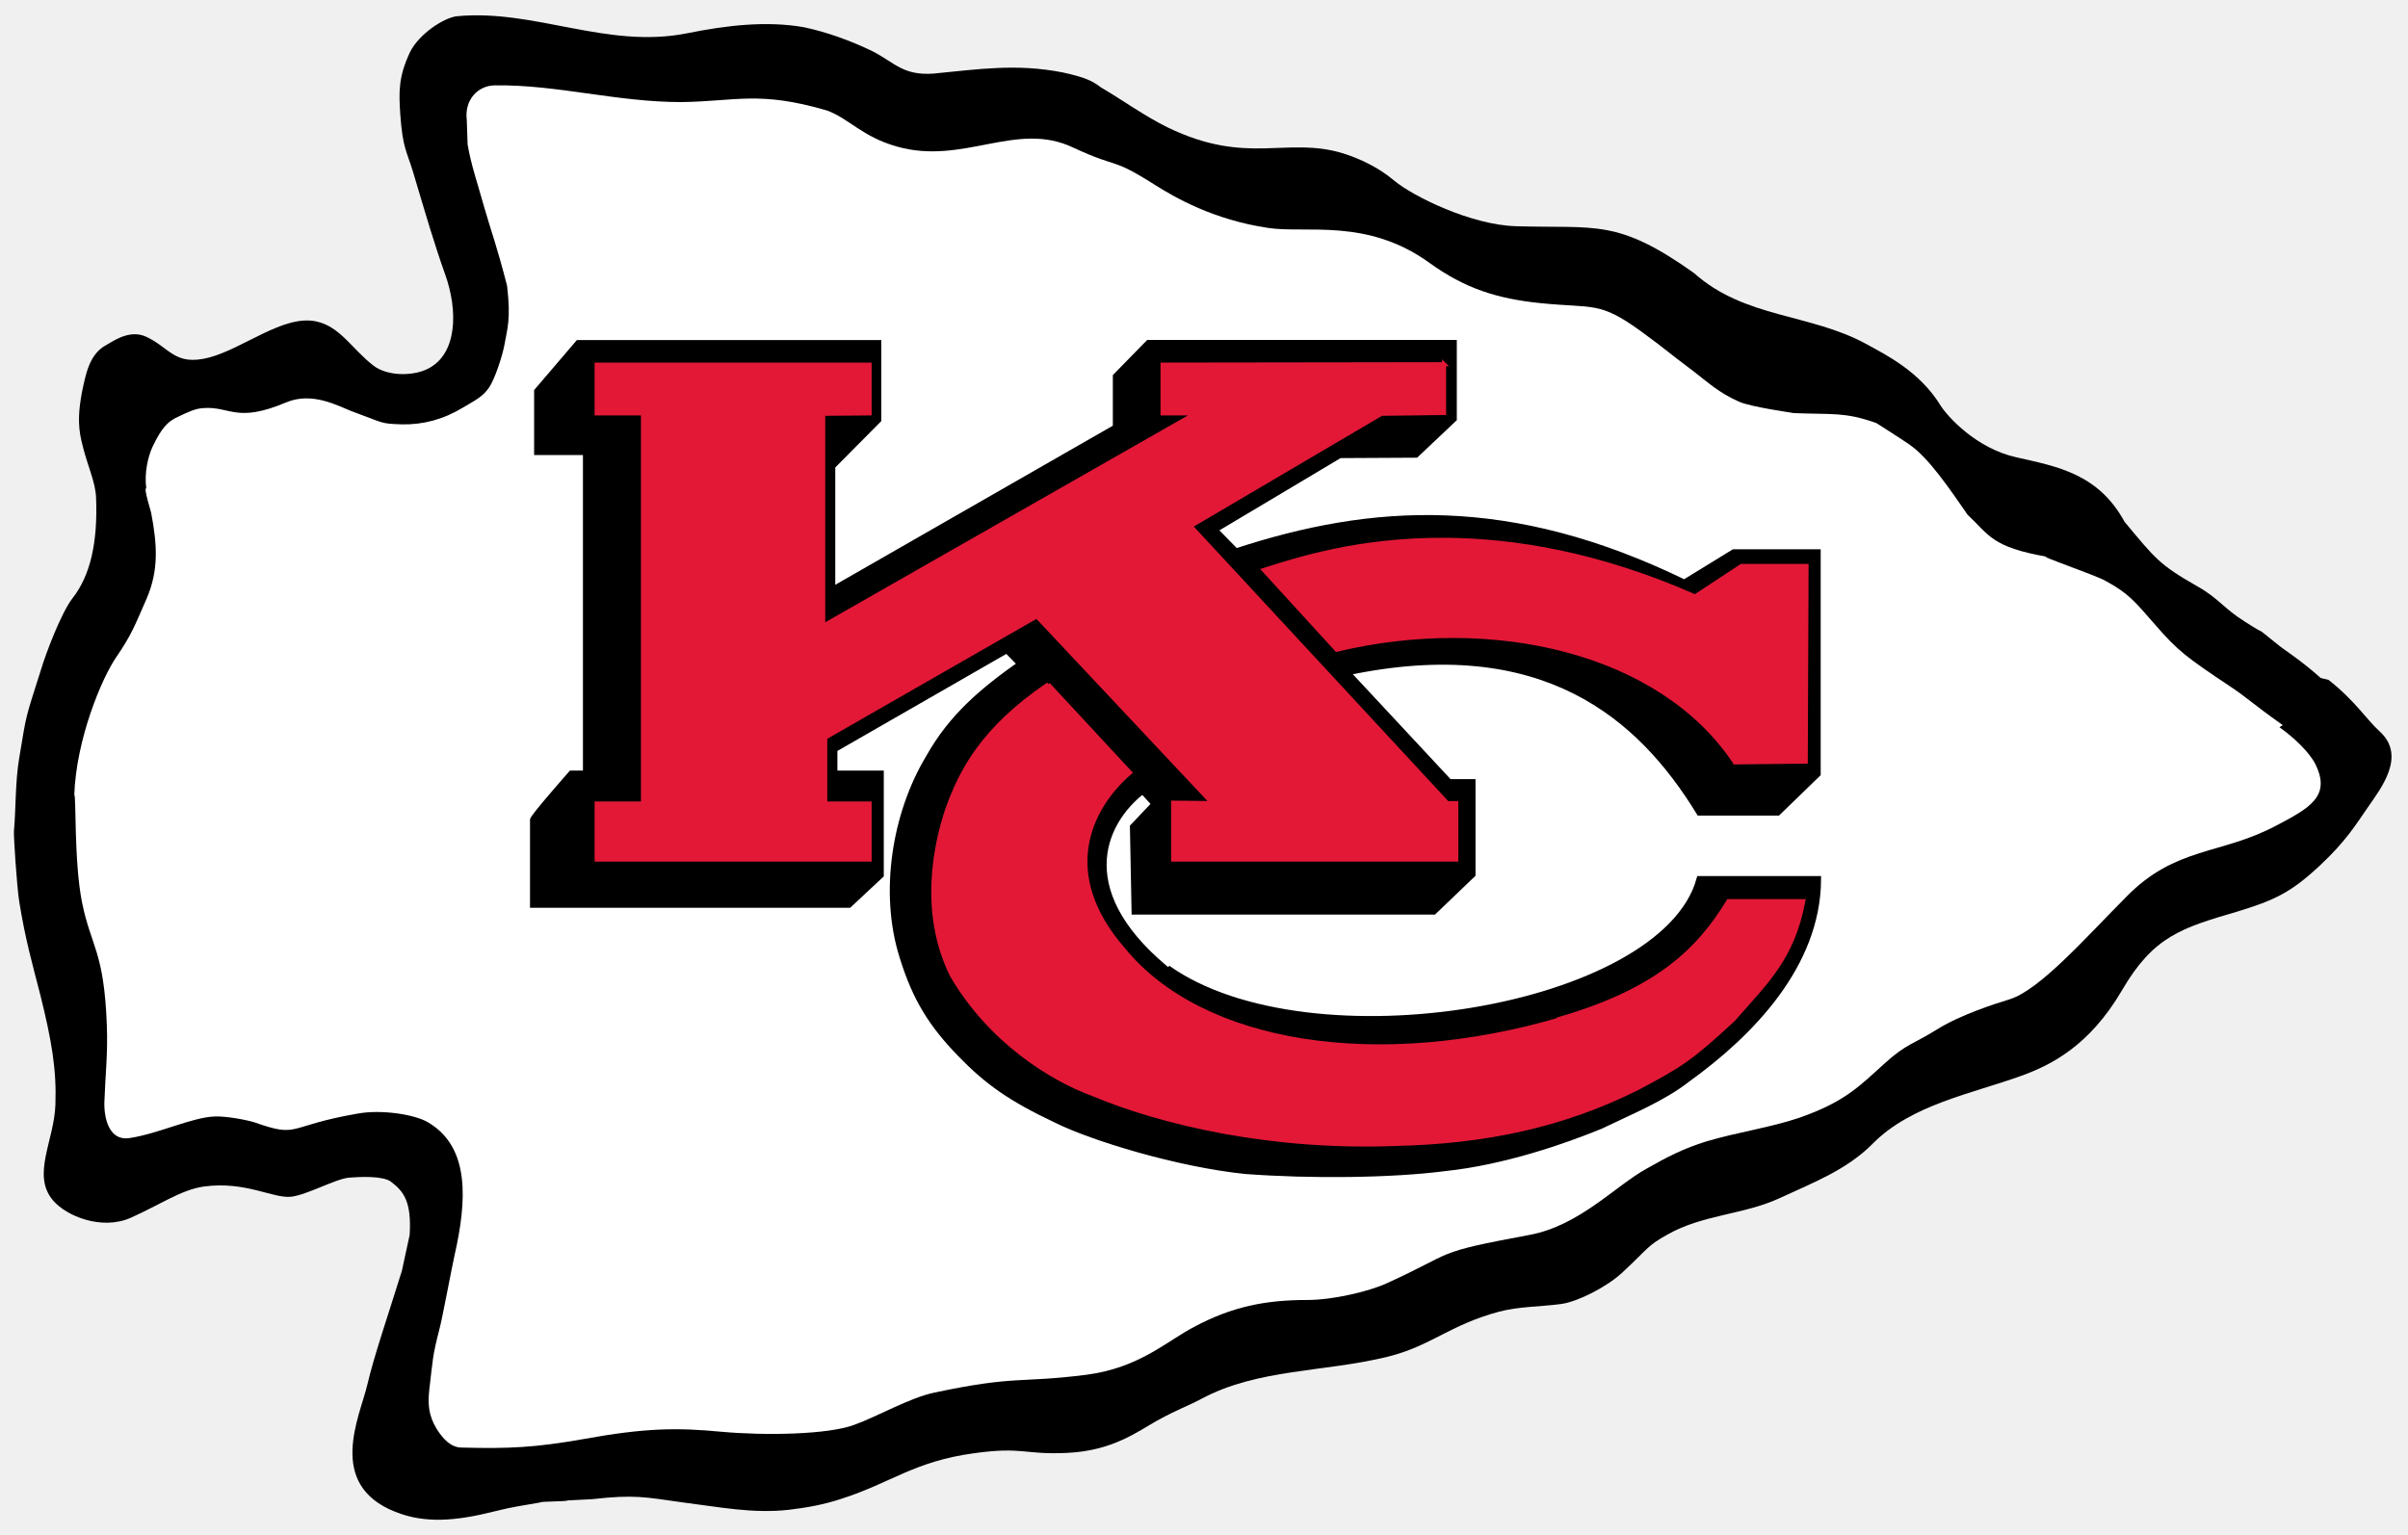
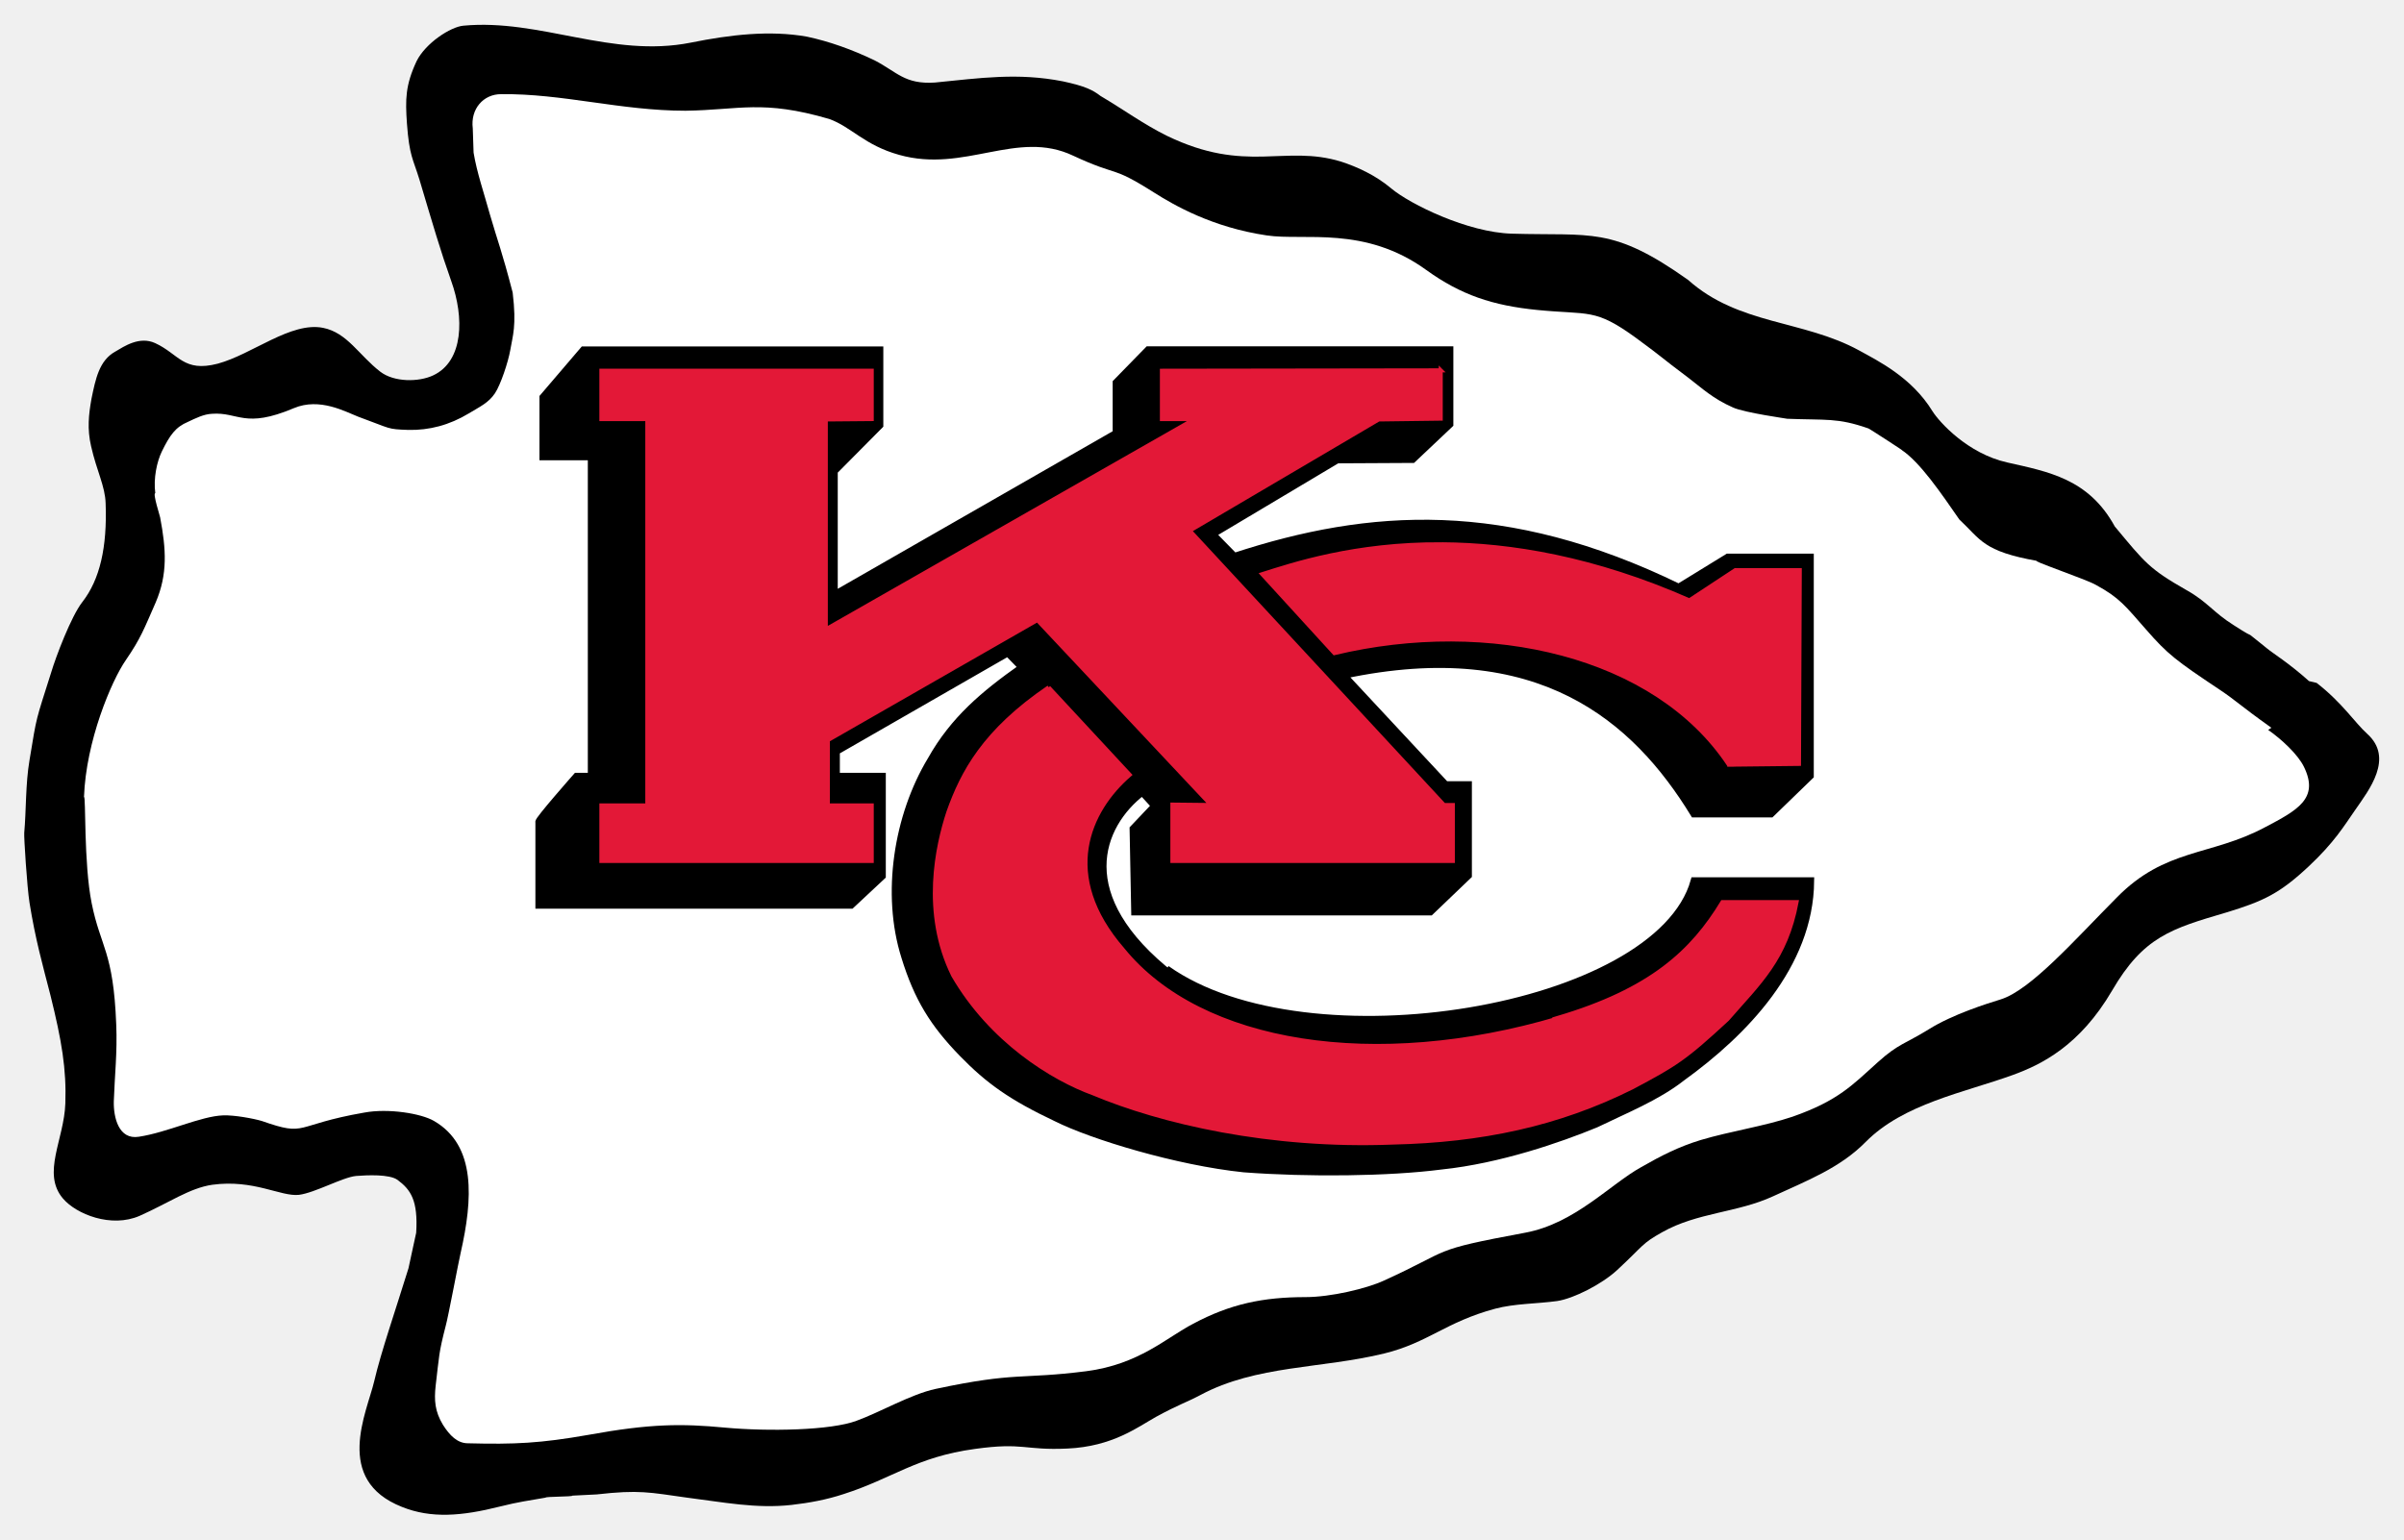
- <svg xmlns="http://www.w3.org/2000/svg" height="100.84" width="158.17" version="1.1" viewBox="0 0 158.168 100.937">
+ <svg xmlns="http://www.w3.org/2000/svg" viewBox="-0.77 -0.64 159.58 102.25" width="159.58" height="102.25" version="1.1">
  <g transform="matrix(.5 0 0 .5 .50848 .33626)">
    <path d="m303.99 88.5c-2.68-2.41-4.87-3.74-5.56-4.33-3.96-3.16-0.642-0.642-4.44-3.1-2.73-1.71-3.48-3.1-6.26-4.65-4.98-2.84-5.51-3.64-9.52-8.45-3.48-6.37-8.88-7.28-14.3-8.51-5.24-1.18-8.99-5.35-9.9-6.79-2.78-4.55-7.33-6.74-9.74-8.08-7.44-4.07-16-3.37-22.7-9.36-10.1-7.17-12.8-5.83-23.4-6.15-5.88-0.16-13.5-3.91-16-5.99-2.09-1.77-4.55-2.89-6.69-3.58-7.49-2.3-12.6 1.66-23.1-3.42-3.05-1.5-5.83-3.53-8.83-5.3-1-0.77-2-1.3-5-1.94-6-1.18-11-0.43-17 0.16-4 0.26-5-1.4-8-2.95-3-1.44-6-2.51-9-3.15-4.9-0.86-10.1-0.27-15.4 0.8-10.5 2.09-20-3.21-30.2-2.25-1.7 0.16-5 2.3-6.2 4.71-1.5 3.21-1.5 5.08-1.28 8.29 0.321 4.33 0.802 4.65 1.66 7.44 1.82 6.1 2.78 9.42 4.23 13.5 1.71 4.76 1.66 10.6-2.41 12.5-1.93 0.91-5.19 0.91-7.01-0.482-2.84-2.19-4.39-5.19-7.6-5.83-4.28-0.856-9.42 3.53-14 4.76-4.55 1.18-5.14-1.28-8.29-2.73-2.09-0.963-4.12 0.428-5.3 1.12-2.14 1.18-2.62 3.64-3.16 6.26-0.374 2.09-0.588 4.01-0.053 6.31 0.749 3.32 1.87 5.3 1.93 7.6 0.214 5.78-0.749 10.1-3.1 13.1-1.5 1.93-3.53 7.33-4.12 9.31-2.09 6.63-1.87 5.51-2.89 11.7-0.535 3.16-0.428 6.69-0.696 9.63-0.053 0.535 0.374 7.22 0.696 9.26 0.802 4.98 1.71 8.13 2.78 12.3 1.5 6.05 2.14 9.79 1.98 14.4-0.16 4.76-3.16 9.26-0.321 12.6 1.77 2.09 6.42 3.96 10.2 2.3 3.85-1.71 6.63-3.69 9.63-4.12 5.51-0.749 9.1 1.6 11.5 1.34 2.14-0.268 5.83-2.35 7.6-2.51 1.39-0.107 4.44-0.268 5.51 0.535 1.71 1.28 2.73 2.68 2.46 7.01 0 0.053-1.02 4.65-1.02 4.71-1.77 5.72-3.64 11.1-4.55 15-0.963 4.12-5.46 13.1 3.69 16.7 3.85 1.55 7.92 1.23 13-0.053 2.57-0.642 3.64-0.749 6.05-1.18 0-0.16 3.58-0.107 3.58-0.268l3.21-0.16c5.67-0.642 7.01-0.268 12 0.428 4.71 0.588 9.2 1.5 13.9 0.963 2.35-0.268 4.65-0.696 6.9-1.44 6.53-2.09 9.58-4.92 17.4-5.99 6.53-0.91 6.53 0.214 12.3-0.053 5.99-0.268 9.31-2.84 11.8-4.23 3.05-1.66 3.85-1.82 5.88-2.89 7.38-3.96 16.1-3.48 24.4-5.51 5.83-1.44 8.13-4.17 14.7-5.94 2.62-0.696 5.46-0.642 8.24-1.02 2.14-0.321 5.88-2.19 7.97-4.12 3.58-3.32 3.21-3.48 5.99-5.03 4.65-2.62 9.95-2.57 14.7-4.76 4.39-2.03 8.88-3.74 12.3-7.22 5.03-5.08 13-6.53 19.5-8.88 3.85-1.39 8.93-3.91 13.2-11.2 4.17-7.17 7.86-8.24 15.2-10.4 4.92-1.5 7.06-2.51 10.9-6.1 3.42-3.21 4.65-5.3 6.21-7.54 1.77-2.57 5.19-6.85 1.55-10.1-1.6-1.44-3.26-4.07-6.69-6.74" />
    <path fill="#100f0d" d="m222.51 141.54" />
    <path fill="#fff" d="m299 94.7c-4.28-3.05-4.65-3.58-6.9-5.08-5.78-3.85-6.9-4.71-9.74-7.97-2.78-3.16-3.53-4.23-6.69-5.94-1.18-0.696-9.15-3.42-7.7-3.16-7.28-1.28-7.54-2.84-10.4-5.51-2.41-3.48-5.24-7.65-7.7-9.26 0.963 0.588-4.44-2.94-4.39-2.84-4.12-1.44-5.56-1.07-10.8-1.28 0.16 0-5.67-0.802-7.17-1.5-2.68-1.18-4.12-2.57-5.94-3.96-4.07-3.05-2.94-2.35-6.96-5.3-5.46-3.96-6.15-3-13.1-3.69-5.88-0.588-10.1-1.98-14.7-5.3-8.19-5.94-16.2-3.85-21.2-4.6-7.22-1.07-12.3-4.01-15-5.72-5.83-3.69-4.49-1.98-10.7-4.87-7.44-3.53-14.4 2.35-23.1-0.107-4.6-1.28-6.31-3.69-9.26-4.76-8.9-2.6-11.9-1.2-19.1-1.1-8.6 0-16.3-2.3-24.5-2.2-2.3 0-4.07 1.93-3.74 4.55 0 0 0.107 3.16 0.107 3.21 0.428 2.62 1.39 5.4 2.19 8.29 1.02 3.53 1.55 4.71 3 10.3 0.535 4.49 0 5.72-0.321 7.65-0.268 1.55-1.28 4.6-2.03 5.72-0.856 1.28-1.98 1.77-3.48 2.68-2.57 1.55-5.24 2.25-8.02 2.19-2.89-0.107-2.14-0.107-6.69-1.77-1.66-0.642-5.08-2.57-8.51-1.12-6.58 2.78-7.33 0.482-10.9 0.749-1.07 0.053-2.14 0.588-3.16 1.07-1.66 0.696-2.41 1.77-3.48 3.96-0.642 1.34-1.12 3.53-0.856 5.51-0.374 0 0.642 3.1 0.642 3.21 0.802 4.23 1.02 7.54-0.588 11.3-1.55 3.53-1.98 4.76-3.96 7.65-1.93 2.78-5.3 10.8-5.56 18.2 0.268-0.268-0.053 8.77 1.02 14.1 1.18 5.88 2.89 6.37 3.26 16.1 0.16 3.69-0.214 6.9-0.321 10.2-0.053 2.14 0.642 5.14 3.32 4.71 3.85-0.588 8.19-2.73 11.2-2.84 1.5-0.053 4.07 0.428 5.14 0.749 6.1 2.14 4.07 0.535 13.6-1.12 3.16-0.588 7.54 0.107 9.26 1.12 5.62 3.26 5.14 10.4 3.53 17.5-0.268 1.12-1.66 8.56-1.98 9.68-0.963 3.74-0.856 3.96-1.34 7.97-0.214 1.93-0.107 3.42 0.963 5.19 0.91 1.44 1.93 2.46 3.32 2.46 6.21 0.16 9.63 0 16-1.12 8.24-1.5 12.4-1.5 18.1-0.963 5.83 0.535 14.1 0.374 17.5-0.91 3.1-1.12 7.22-3.53 10.5-4.23 10.8-2.3 11.2-1.23 20-2.35 7.01-0.91 10.6-4.44 14.2-6.31 4.92-2.62 9.26-3.53 14.9-3.53 3.32 0 8.08-1.12 10.4-2.19 9.31-4.23 5.83-3.96 18.8-6.37 6.58-1.23 11.3-6.47 15.4-8.72 2.62-1.5 4.92-2.68 7.86-3.58 3.96-1.18 8.4-1.82 12.2-3.1 6.1-2.14 7.97-4.23 11.3-7.22 2.78-2.51 3.69-2.46 6.79-4.39 3.16-1.98 7.76-3.42 9.52-3.96 4.01-1.23 9.9-7.97 15.4-13.5 6.47-6.63 12.5-5.51 19.7-9.36 4.39-2.3 7.22-3.85 5.19-8.02-0.802-1.66-3-3.69-4.76-4.92" />
    <path d="m153.1 127.7c-13.6-10.6-9.74-20.1-4.01-24.5l1.71 1.87-2.89 3.05 0.214 11h39.2l5.03-4.82v-12h-3l-13.6-14.6c26.1-5.56 38.9 5.83 46.6 18.4h10.2l5.19-5.03v-29h-10.9l-6.53 4.01c-23-11.2-41-10-59-4.1l-2.94-3 16.6-9.9 10-0.053 4.92-4.65v-9.84h-40l-4.23 4.33v6.74l-37.5 21.5v-16.5l6.05-6.1v-9.95h-39.3l-5.35 6.26v7.86h6.42v42.5h-1.98s-5.24 5.94-4.98 6.05v11h41.4l4.12-3.85v-13.2h-6.1v-3.37l22.8-13.1 1.93 1.98c-5.08 3.58-9.1 6.96-12.1 12.3-4.49 7.44-6.1 17.8-3.48 26.1 1.71 5.56 3.85 8.93 7.6 12.8 3.58 3.69 6.63 5.83 12.5 8.61 4.82 2.41 16.1 5.83 24.9 6.74 8.51 0.642 19.2 0.535 26.2-0.374 7.7-0.802 15.7-3.58 20.5-5.56 3.85-1.87 8.13-3.58 11.4-6.15 8.24-5.94 17-14.9 17.1-26.1h-15.4c-4.82 17.2-51.4 25-70.1 11.7" stroke="#000" />
    <path d="m188.69 47.182-36.984 0.053v6.414h4.328l-48.902 27.898v-27.846l6.092-0.053v-6.414h-35.861v6.414h6.092v51.254h-6.092v7.375h35.861v-7.375h-5.824v-8.658l27.791-15.928 23.037 24.533-5.133-0.055v7.482h37.199v-7.428h-1.176l-33.725-36.396 25.066-14.752 8.23-0.107v-6.412zm0.199 23.074c-11.618-0.079-19.879 2.706-23.877 3.969l9.568 10.475c20.576-4.917 42.646 0.214 52.32 14.803l9.303-0.104 0.105-25.709h-8.551l-6.092 4.01c-12.673-5.588-23.741-7.382-32.777-7.443zm38.012 29.246-0.211 0.002h0.213c-0.001-0.001-0.001-0.001-0.002-0.002zm-90.21-10.26c-8.551 5.826-11.436 11.277-13.307 16.568-1.443 4.383-3.475 13.309 0.641 21.646 5.024 8.658 13.148 13.683 18.6 15.66 8.925 3.741 23.354 7.161 39.709 6.519 11.705-0.267 21.914-2.405 31.748-7.322 5.719-3.046 6.895-3.74 12.613-9.031 4.276-4.917 7.748-7.963 9.191-15.553h-9.834c-3.955 6.52-9.406 11.703-21.912 15.391l0.107 0.055c-24.158 7.162-47.408 3.582-57.723-9.139-8.551-9.834-4.543-18.494 0.908-23.197l-10.75-11.588z" transform="matrix(1.001 0 0 1.001 -.15807 0)" stroke="#e31837" stroke-width=".534" fill="#e31837" />
  </g>
</svg>
